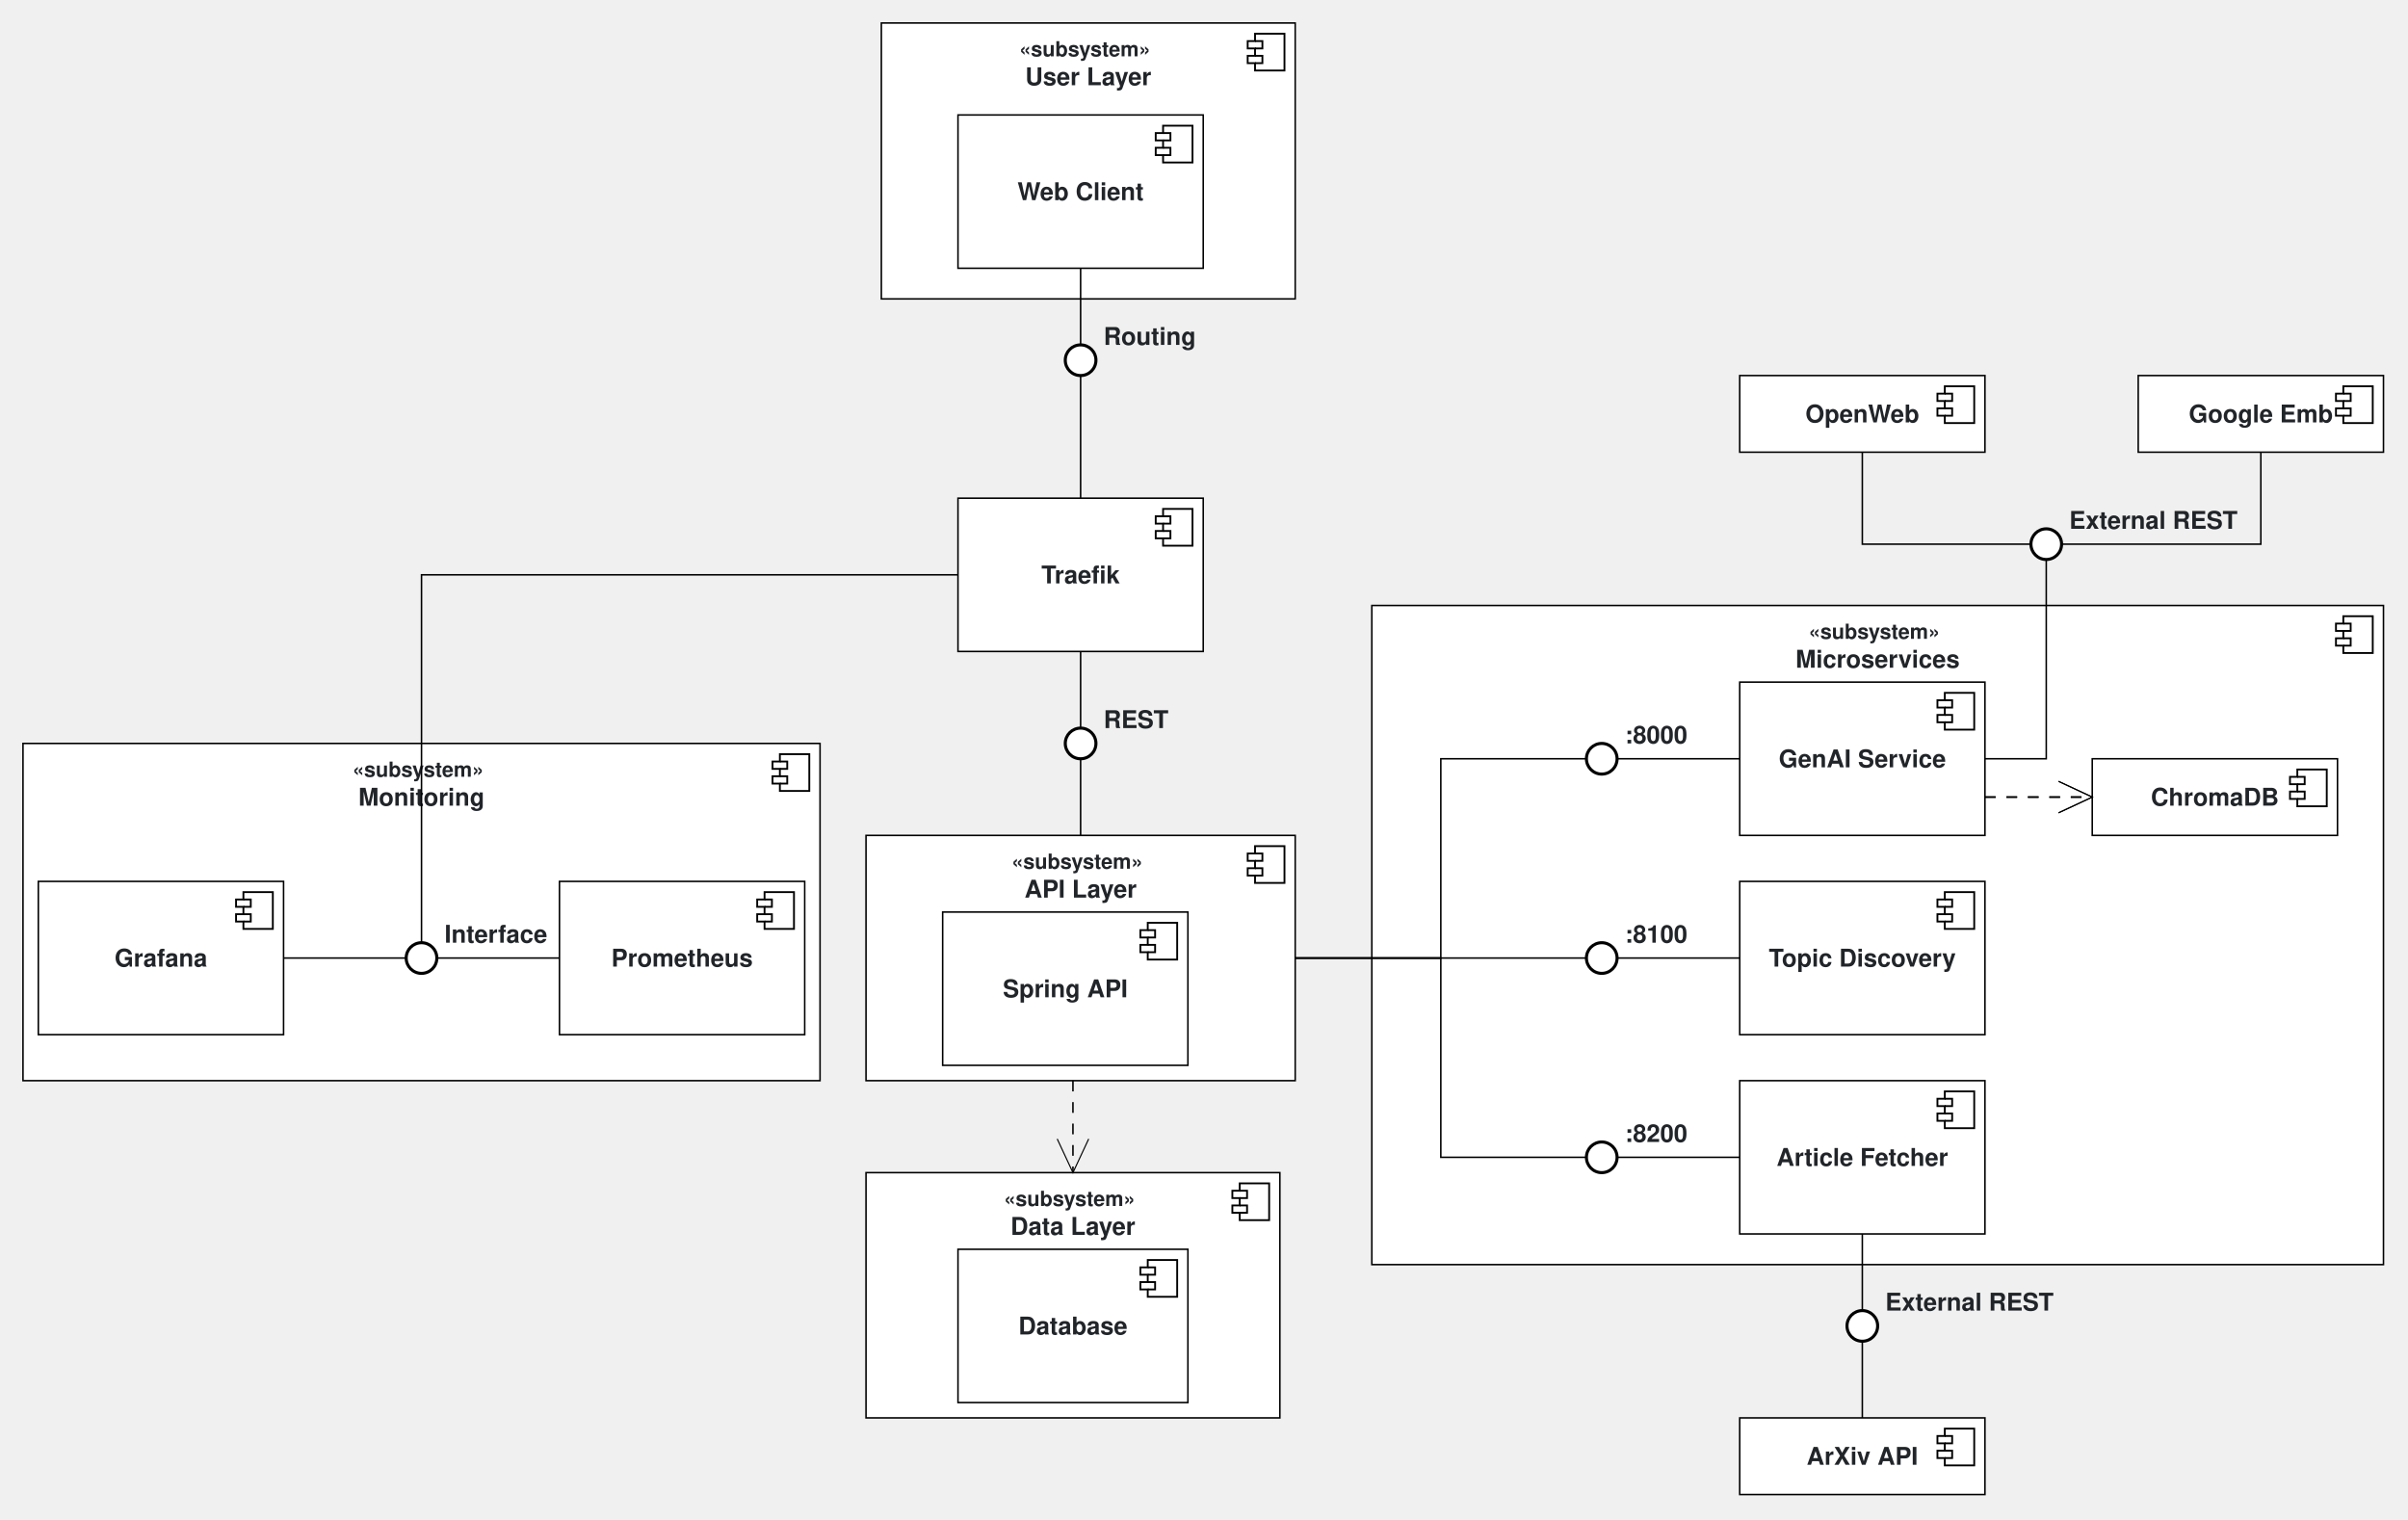
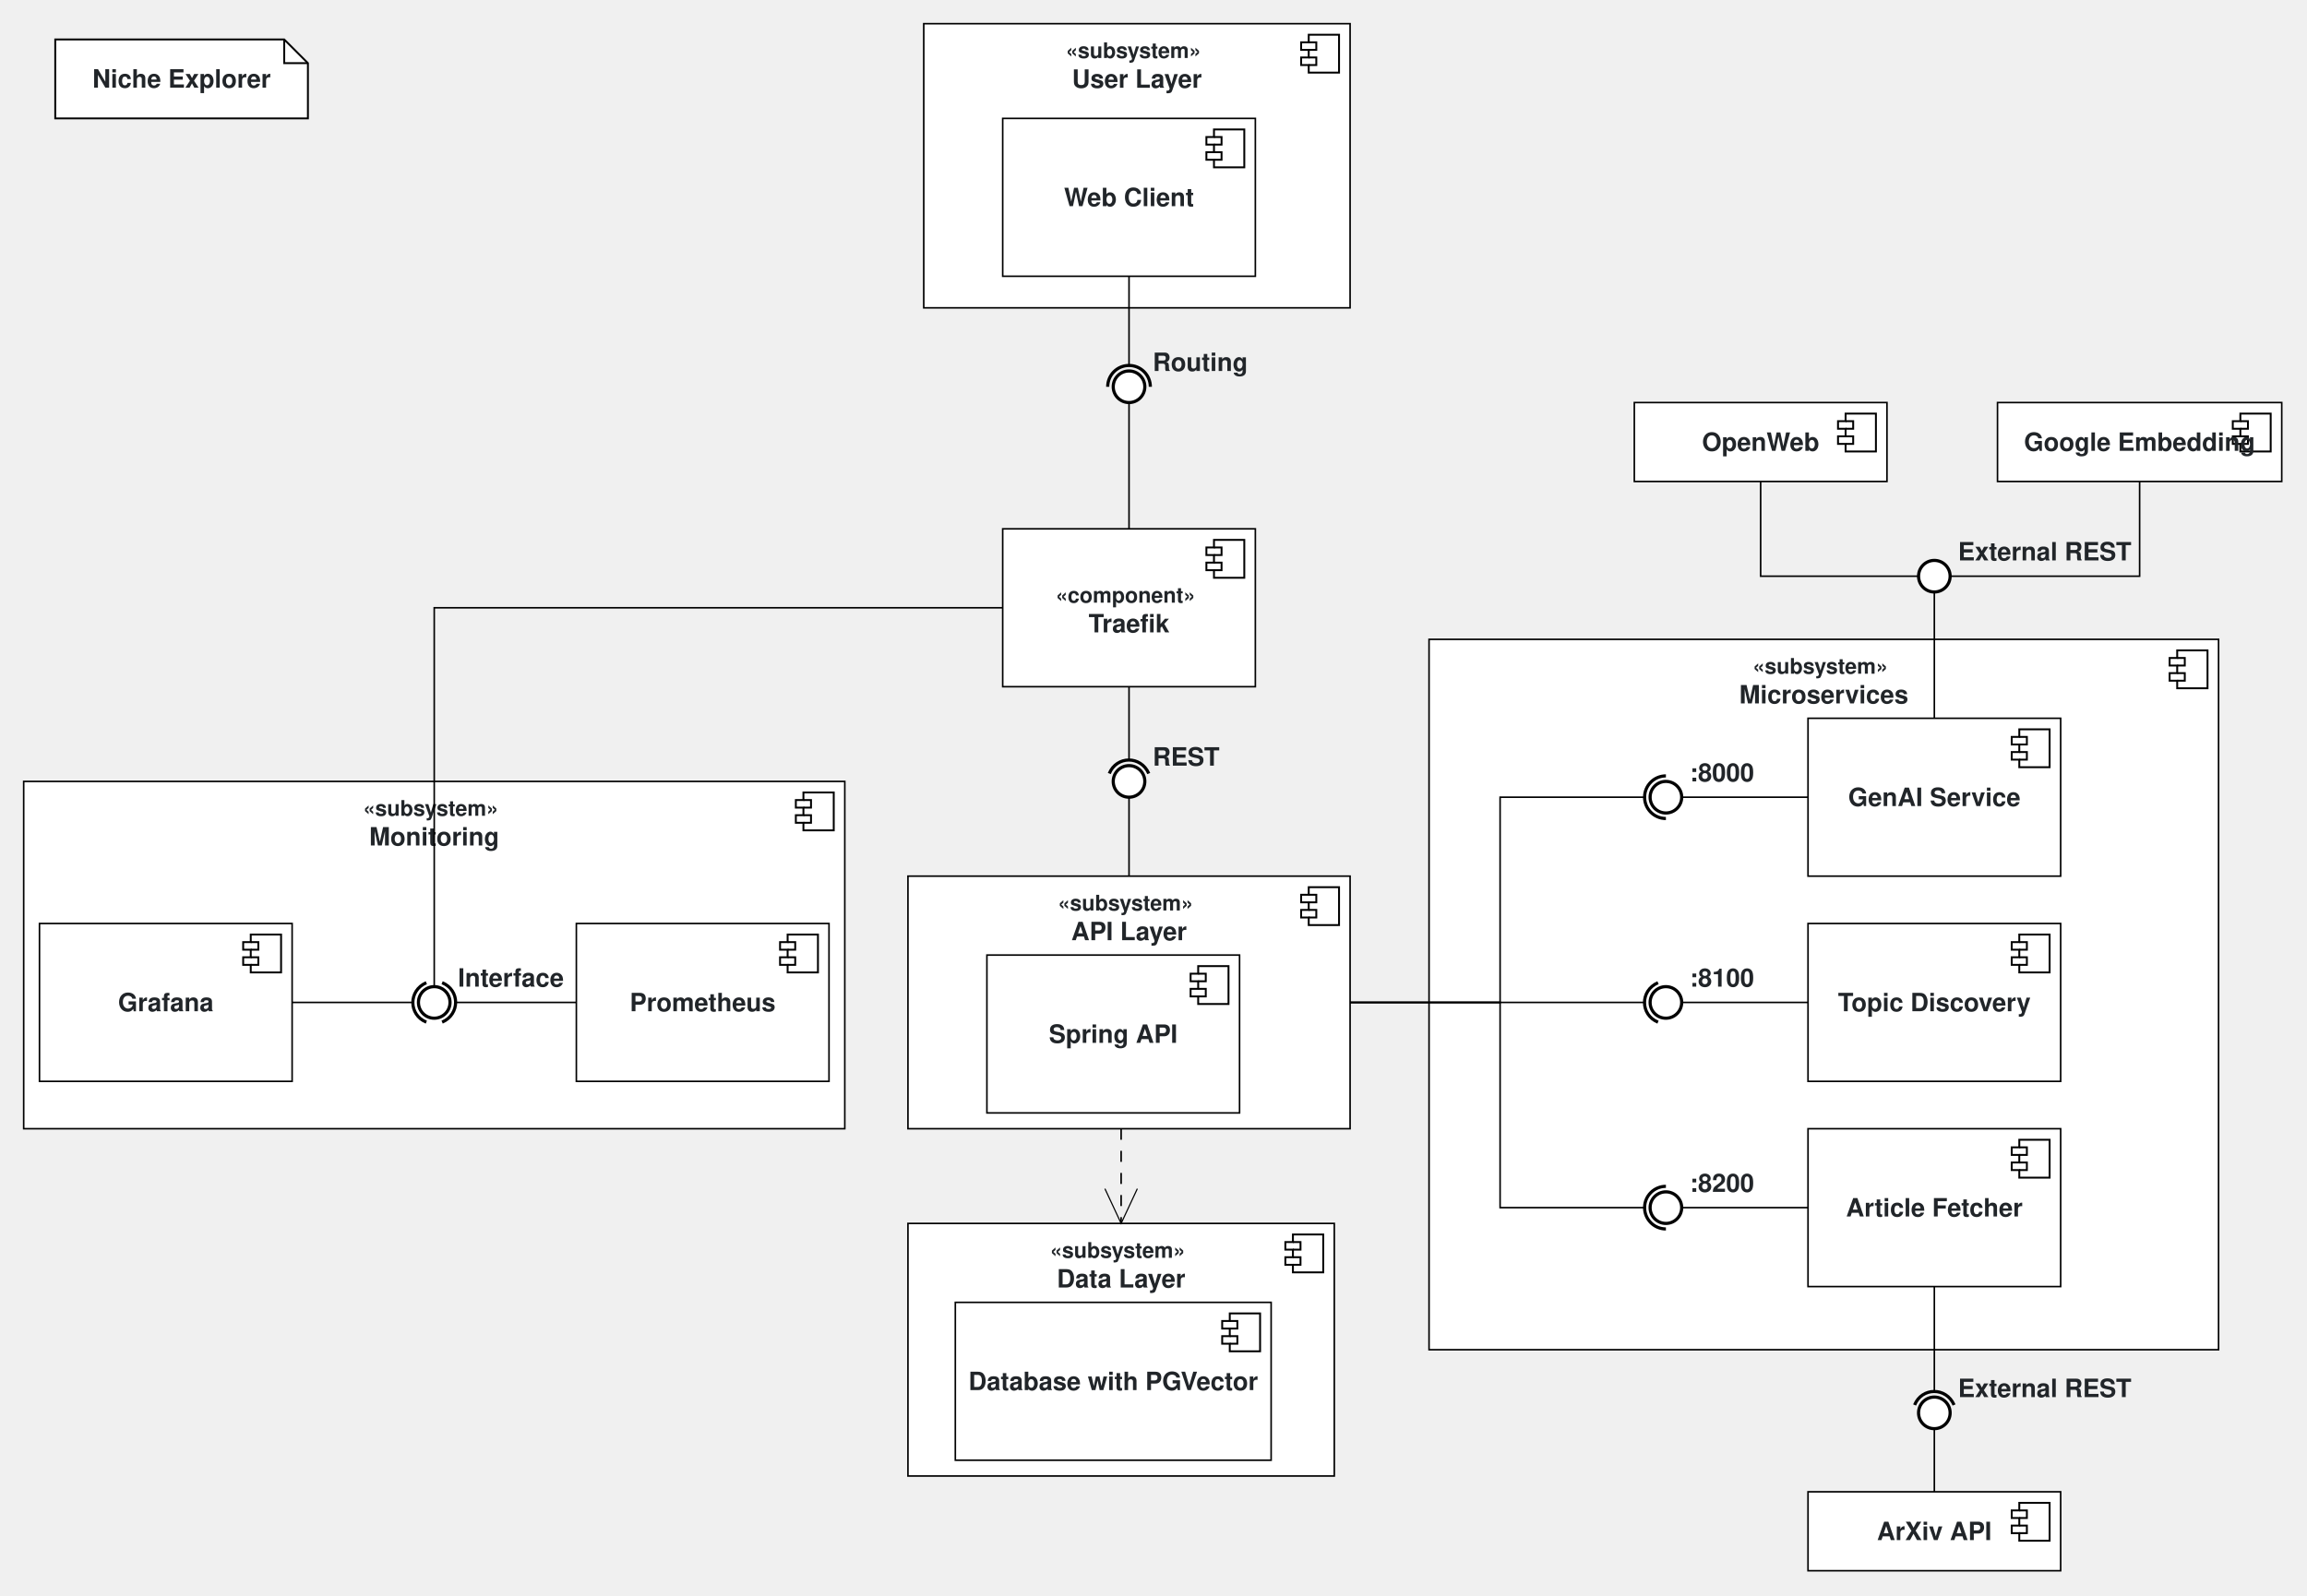
- <svg xmlns="http://www.w3.org/2000/svg" width="1571" height="991" fill="#ffffff">
+ <svg xmlns="http://www.w3.org/2000/svg" width="1461" height="1011" fill="#ffffff">
  <defs>
    <style>
  text {
    fill: #212529;
    font-family: Helvetica Neue, Helvetica, Arial, sans-serif;
    font-size: 16px;
  }

  marker, text {
    fill-opacity: 1;
  }

  * {
    overflow: visible;
  }
</style>
  </defs>
-   <svg x="695" y="225" width="20" height="20" class="Routing" fill="#ffffff">
+   <svg x="705" y="235" width="20" height="20" class="Routing" fill="#ffffff">
    <g>
      <circle cx="50%" cy="50%" r="10" stroke-width="2" stroke="black" fill="white" class="sc-iGgWBj fYmGgq" />
      <text x="25" dominant-baseline="auto" text-anchor="start" font-weight="bold" pointer-events="none">Routing</text>
    </g>
  </svg>
-   <svg x="895" y="395" width="660" height="430" class="Microservices" fill="#ffffff">
+   <svg x="905" y="405" width="500" height="450" class="Microservices" fill="#ffffff">
    <g data-cy="uml-subsystem">
      <rect width="100%" height="100%" stroke="black" fill="white" class="sc-fqkvVR uHYUy" />
-       <g transform="translate(629, 7)">
+       <g transform="translate(469, 7)">
        <path d="M 4.8 0 L 24 0 L 24 24 L 4.8 24 L 4.8 19.2 L 0 19.2 L 0 14.4 L 4.8 14.4 L 4.8 9.6 L 0 9.6 L 0 4.8 L 4.8 4.8 Z" stroke-width="1.2" stroke-miterlimit="10" stroke="black" fill="white" class="sc-gEvEer fkqzOi" />
        <path d="M 4.8 4.8 L 9.6 4.8 L 9.6 9.6 L 4.8 9.6 M 4.8 14.4 L 9.6 14.4 L 9.6 19.2 L 4.8 19.2" stroke-width="1.2" stroke-miterlimit="10" stroke="black" fill="none" class="sc-gEvEer bFSwyf" />
      </g>
      <text x="50%" y="25px" dominant-baseline="middle" text-anchor="middle" font-weight="bold" pointer-events="none">
        <tspan x="50%" dy="-8" text-anchor="middle" font-size="85%">«subsystem»</tspan>
        <tspan x="50%" dy="18" text-anchor="middle">Microservices</tspan>
      </text>
    </g>
  </svg>
-   <svg x="1135" y="445" width="160" height="100" class="GenAI Service" fill="#ffffff">
+   <svg x="1145" y="455" width="160" height="100" class="GenAI Service" fill="#ffffff">
    <g data-cy="uml-component">
      <rect width="100%" height="100%" stroke="black" fill="white" class="sc-fqkvVR uHYUy" />
      <g transform="translate(129, 7)">
        <path d="M 4.8 0 L 24 0 L 24 24 L 4.8 24 L 4.8 19.2 L 0 19.2 L 0 14.4 L 4.8 14.4 L 4.8 9.6 L 0 9.6 L 0 4.8 L 4.8 4.8 Z" stroke-width="1.2" stroke-miterlimit="10" stroke="black" fill="white" class="sc-gEvEer fkqzOi" />
        <path d="M 4.8 4.8 L 9.6 4.8 L 9.6 9.6 L 4.8 9.6 M 4.8 14.4 L 9.6 14.4 L 9.6 19.2 L 4.8 19.2" stroke-width="1.2" stroke-miterlimit="10" stroke="black" fill="none" class="sc-gEvEer bFSwyf" />
      </g>
      <text x="50%" y="50%" dominant-baseline="middle" text-anchor="middle" font-weight="bold" pointer-events="none">
        <tspan x="50%" dy="0" text-anchor="middle">GenAI Service</tspan>
      </text>
    </g>
  </svg>
-   <svg x="1135" y="575" width="160" height="100" class="Topic Discovery" fill="#ffffff">
+   <svg x="1145" y="585" width="160" height="100" class="Topic Discovery" fill="#ffffff">
    <g data-cy="uml-component">
      <rect width="100%" height="100%" stroke="black" fill="white" class="sc-fqkvVR uHYUy" />
      <g transform="translate(129, 7)">
        <path d="M 4.8 0 L 24 0 L 24 24 L 4.8 24 L 4.8 19.2 L 0 19.2 L 0 14.4 L 4.8 14.4 L 4.8 9.6 L 0 9.6 L 0 4.8 L 4.8 4.8 Z" stroke-width="1.2" stroke-miterlimit="10" stroke="black" fill="white" class="sc-gEvEer fkqzOi" />
        <path d="M 4.8 4.8 L 9.6 4.8 L 9.6 9.6 L 4.8 9.6 M 4.8 14.4 L 9.6 14.4 L 9.6 19.2 L 4.8 19.2" stroke-width="1.2" stroke-miterlimit="10" stroke="black" fill="none" class="sc-gEvEer bFSwyf" />
      </g>
      <text x="50%" y="50%" dominant-baseline="middle" text-anchor="middle" font-weight="bold" pointer-events="none">
        <tspan x="50%" dy="0" text-anchor="middle">Topic Discovery</tspan>
      </text>
    </g>
  </svg>
-   <svg x="1135" y="705" width="160" height="100" class="Article Fetcher" fill="#ffffff">
+   <svg x="1145" y="715" width="160" height="100" class="Article Fetcher" fill="#ffffff">
    <g data-cy="uml-component">
      <rect width="100%" height="100%" stroke="black" fill="white" class="sc-fqkvVR uHYUy" />
      <g transform="translate(129, 7)">
        <path d="M 4.8 0 L 24 0 L 24 24 L 4.8 24 L 4.8 19.2 L 0 19.2 L 0 14.4 L 4.8 14.4 L 4.8 9.6 L 0 9.6 L 0 4.8 L 4.8 4.8 Z" stroke-width="1.2" stroke-miterlimit="10" stroke="black" fill="white" class="sc-gEvEer fkqzOi" />
        <path d="M 4.8 4.8 L 9.6 4.8 L 9.6 9.6 L 4.8 9.6 M 4.8 14.4 L 9.6 14.4 L 9.6 19.2 L 4.8 19.2" stroke-width="1.2" stroke-miterlimit="10" stroke="black" fill="none" class="sc-gEvEer bFSwyf" />
      </g>
      <text x="50%" y="50%" dominant-baseline="middle" text-anchor="middle" font-weight="bold" pointer-events="none">
        <tspan x="50%" dy="0" text-anchor="middle">Article Fetcher</tspan>
      </text>
    </g>
  </svg>
-   <svg x="1035" y="485" width="20" height="20" class=":8000" fill="#ffffff">
+   <svg x="1045" y="495" width="20" height="20" class=":8000" fill="#ffffff">
    <g>
      <circle cx="50%" cy="50%" r="10" stroke-width="2" stroke="black" fill="white" class="sc-iGgWBj fYmGgq" />
      <text x="25" dominant-baseline="auto" text-anchor="start" font-weight="bold" pointer-events="none">:8000</text>
    </g>
  </svg>
-   <svg x="1035" y="615" width="20" height="20" class=":8100" fill="#ffffff">
+   <svg x="1045" y="625" width="20" height="20" class=":8100" fill="#ffffff">
    <g>
      <circle cx="50%" cy="50%" r="10" stroke-width="2" stroke="black" fill="white" class="sc-iGgWBj fYmGgq" />
      <text x="25" dominant-baseline="auto" text-anchor="start" font-weight="bold" pointer-events="none">:8100</text>
    </g>
  </svg>
-   <svg x="1035" y="745" width="20" height="20" class=":8200" fill="#ffffff">
+   <svg x="1045" y="755" width="20" height="20" class=":8200" fill="#ffffff">
    <g>
      <circle cx="50%" cy="50%" r="10" stroke-width="2" stroke="black" fill="white" class="sc-iGgWBj fYmGgq" />
      <text x="25" dominant-baseline="auto" text-anchor="start" font-weight="bold" pointer-events="none">:8200</text>
    </g>
  </svg>
-   <svg x="1365" y="495" width="160" height="50" class="ChromaDB" fill="#ffffff">
-     <g data-cy="uml-component">
-       <rect width="100%" height="100%" stroke="black" fill="white" class="sc-fqkvVR uHYUy" />
-       <g transform="translate(129, 7)">
-         <path d="M 4.8 0 L 24 0 L 24 24 L 4.8 24 L 4.8 19.2 L 0 19.2 L 0 14.4 L 4.8 14.4 L 4.8 9.6 L 0 9.6 L 0 4.8 L 4.8 4.8 Z" stroke-width="1.2" stroke-miterlimit="10" stroke="black" fill="white" class="sc-gEvEer fkqzOi" />
-         <path d="M 4.8 4.8 L 9.6 4.8 L 9.6 9.6 L 4.8 9.6 M 4.8 14.4 L 9.6 14.4 L 9.6 19.2 L 4.8 19.2" stroke-width="1.2" stroke-miterlimit="10" stroke="black" fill="none" class="sc-gEvEer bFSwyf" />
-       </g>
-       <text x="50%" y="50%" dominant-baseline="middle" text-anchor="middle" font-weight="bold" pointer-events="none">
-         <tspan x="50%" dy="0" text-anchor="middle">ChromaDB</tspan>
-       </text>
-     </g>
-   </svg>
-   <svg x="695" y="475" width="20" height="20" class="REST" fill="#ffffff">
+   <svg x="705" y="485" width="20" height="20" class="REST" fill="#ffffff">
    <g>
      <circle cx="50%" cy="50%" r="10" stroke-width="2" stroke="black" fill="white" class="sc-iGgWBj fYmGgq" />
      <text x="25" dominant-baseline="auto" text-anchor="start" font-weight="bold" pointer-events="none">REST</text>
    </g>
  </svg>
-   <svg x="15" y="485" width="520" height="220" class="Monitoring" fill="#ffffff">
+   <svg x="15" y="495" width="520" height="220" class="Monitoring" fill="#ffffff">
    <g data-cy="uml-subsystem">
      <rect width="100%" height="100%" stroke="black" fill="white" class="sc-fqkvVR uHYUy" />
      <g transform="translate(489, 7)">
        <path d="M 4.8 0 L 24 0 L 24 24 L 4.8 24 L 4.8 19.2 L 0 19.2 L 0 14.4 L 4.8 14.4 L 4.8 9.6 L 0 9.6 L 0 4.8 L 4.8 4.8 Z" stroke-width="1.2" stroke-miterlimit="10" stroke="black" fill="white" class="sc-gEvEer fkqzOi" />
        <path d="M 4.8 4.8 L 9.6 4.8 L 9.6 9.6 L 4.8 9.6 M 4.8 14.4 L 9.6 14.4 L 9.6 19.2 L 4.8 19.2" stroke-width="1.2" stroke-miterlimit="10" stroke="black" fill="none" class="sc-gEvEer bFSwyf" />
      </g>
      <text x="50%" y="25px" dominant-baseline="middle" text-anchor="middle" font-weight="bold" pointer-events="none">
        <tspan x="50%" dy="-8" text-anchor="middle" font-size="85%">«subsystem»</tspan>
        <tspan x="50%" dy="18" text-anchor="middle">Monitoring</tspan>
      </text>
    </g>
  </svg>
-   <svg x="365" y="575" width="160" height="100" class="Prometheus" fill="#ffffff">
+   <svg x="365" y="585" width="160" height="100" class="Prometheus" fill="#ffffff">
    <g data-cy="uml-component">
      <rect width="100%" height="100%" stroke="black" fill="white" class="sc-fqkvVR uHYUy" />
      <g transform="translate(129, 7)">
        <path d="M 4.8 0 L 24 0 L 24 24 L 4.8 24 L 4.8 19.2 L 0 19.2 L 0 14.4 L 4.8 14.4 L 4.8 9.6 L 0 9.6 L 0 4.8 L 4.8 4.8 Z" stroke-width="1.2" stroke-miterlimit="10" stroke="black" fill="white" class="sc-gEvEer fkqzOi" />
        <path d="M 4.8 4.8 L 9.6 4.8 L 9.6 9.6 L 4.8 9.6 M 4.8 14.4 L 9.6 14.4 L 9.6 19.2 L 4.8 19.2" stroke-width="1.2" stroke-miterlimit="10" stroke="black" fill="none" class="sc-gEvEer bFSwyf" />
      </g>
      <text x="50%" y="50%" dominant-baseline="middle" text-anchor="middle" font-weight="bold" pointer-events="none">
        <tspan x="50%" dy="0" text-anchor="middle">Prometheus</tspan>
      </text>
    </g>
  </svg>
-   <svg x="25" y="575" width="160" height="100" class="Grafana" fill="#ffffff">
+   <svg x="25" y="585" width="160" height="100" class="Grafana" fill="#ffffff">
    <g data-cy="uml-component">
      <rect width="100%" height="100%" stroke="black" fill="white" class="sc-fqkvVR uHYUy" />
      <g transform="translate(129, 7)">
        <path d="M 4.8 0 L 24 0 L 24 24 L 4.8 24 L 4.8 19.2 L 0 19.2 L 0 14.4 L 4.8 14.4 L 4.8 9.6 L 0 9.6 L 0 4.8 L 4.8 4.8 Z" stroke-width="1.2" stroke-miterlimit="10" stroke="black" fill="white" class="sc-gEvEer fkqzOi" />
        <path d="M 4.8 4.8 L 9.6 4.8 L 9.6 9.6 L 4.8 9.6 M 4.8 14.4 L 9.6 14.4 L 9.6 19.2 L 4.8 19.2" stroke-width="1.2" stroke-miterlimit="10" stroke="black" fill="none" class="sc-gEvEer bFSwyf" />
      </g>
      <text x="50%" y="50%" dominant-baseline="middle" text-anchor="middle" font-weight="bold" pointer-events="none">
        <tspan x="50%" dy="0" text-anchor="middle">Grafana</tspan>
      </text>
    </g>
  </svg>
-   <svg x="265" y="615" width="20" height="20" class="Interface" fill="#ffffff">
+   <svg x="265" y="625" width="20" height="20" class="Interface" fill="#ffffff">
    <g>
      <circle cx="50%" cy="50%" r="10" stroke-width="2" stroke="black" fill="white" class="sc-iGgWBj fYmGgq" />
      <text x="25" dominant-baseline="auto" text-anchor="start" font-weight="bold" pointer-events="none">Interface</text>
    </g>
  </svg>
-   <svg x="575" y="15" width="270" height="180" class="User Layer" fill="#ffffff">
+   <svg x="585" y="15" width="270" height="180" class="User Layer" fill="#ffffff">
    <g data-cy="uml-subsystem">
      <rect width="100%" height="100%" stroke="black" fill="white" class="sc-fqkvVR uHYUy" />
      <g transform="translate(239, 7)">
        <path d="M 4.8 0 L 24 0 L 24 24 L 4.8 24 L 4.8 19.2 L 0 19.2 L 0 14.4 L 4.8 14.4 L 4.8 9.6 L 0 9.6 L 0 4.8 L 4.8 4.8 Z" stroke-width="1.2" stroke-miterlimit="10" stroke="black" fill="white" class="sc-gEvEer fkqzOi" />
        <path d="M 4.8 4.8 L 9.6 4.8 L 9.6 9.6 L 4.8 9.6 M 4.8 14.4 L 9.6 14.4 L 9.6 19.2 L 4.8 19.2" stroke-width="1.2" stroke-miterlimit="10" stroke="black" fill="none" class="sc-gEvEer bFSwyf" />
      </g>
      <text x="50%" y="25px" dominant-baseline="middle" text-anchor="middle" font-weight="bold" pointer-events="none">
        <tspan x="50%" dy="-8" text-anchor="middle" font-size="85%">«subsystem»</tspan>
        <tspan x="50%" dy="18" text-anchor="middle">User Layer</tspan>
      </text>
    </g>
  </svg>
-   <svg x="625" y="75" width="160" height="100" class="Web Client" fill="#ffffff">
+   <svg x="635" y="75" width="160" height="100" class="Web Client" fill="#ffffff">
    <g data-cy="uml-component">
      <rect width="100%" height="100%" stroke="black" fill="white" class="sc-fqkvVR uHYUy" />
      <g transform="translate(129, 7)">
        <path d="M 4.8 0 L 24 0 L 24 24 L 4.8 24 L 4.8 19.2 L 0 19.2 L 0 14.4 L 4.8 14.4 L 4.8 9.6 L 0 9.6 L 0 4.8 L 4.8 4.8 Z" stroke-width="1.2" stroke-miterlimit="10" stroke="black" fill="white" class="sc-gEvEer fkqzOi" />
        <path d="M 4.8 4.8 L 9.6 4.8 L 9.6 9.6 L 4.8 9.6 M 4.8 14.4 L 9.6 14.4 L 9.6 19.2 L 4.8 19.2" stroke-width="1.2" stroke-miterlimit="10" stroke="black" fill="none" class="sc-gEvEer bFSwyf" />
      </g>
      <text x="50%" y="50%" dominant-baseline="middle" text-anchor="middle" font-weight="bold" pointer-events="none">
        <tspan x="50%" dy="0" text-anchor="middle">Web Client</tspan>
      </text>
    </g>
  </svg>
-   <svg x="625" y="325" width="160" height="100" class="Traefik" fill="#ffffff">
-     <g data-cy="uml-component">
-       <rect width="100%" height="100%" stroke="black" fill="white" class="sc-fqkvVR uHYUy" />
-       <g transform="translate(129, 7)">
-         <path d="M 4.8 0 L 24 0 L 24 24 L 4.8 24 L 4.8 19.2 L 0 19.2 L 0 14.4 L 4.8 14.4 L 4.8 9.6 L 0 9.6 L 0 4.8 L 4.8 4.8 Z" stroke-width="1.2" stroke-miterlimit="10" stroke="black" fill="white" class="sc-gEvEer fkqzOi" />
-         <path d="M 4.8 4.8 L 9.6 4.8 L 9.6 9.6 L 4.8 9.6 M 4.8 14.4 L 9.6 14.4 L 9.6 19.2 L 4.8 19.2" stroke-width="1.2" stroke-miterlimit="10" stroke="black" fill="none" class="sc-gEvEer bFSwyf" />
-       </g>
-       <text x="50%" y="50%" dominant-baseline="middle" text-anchor="middle" font-weight="bold" pointer-events="none">
-         <tspan x="50%" dy="0" text-anchor="middle">Traefik</tspan>
-       </text>
-     </g>
-   </svg>
-   <svg x="565" y="765" width="270" height="160" class="Data Layer" fill="#ffffff">
+   <svg x="635" y="335" width="160" height="100" class="Traefik" fill="#ffffff">
+     <g data-cy="uml-component">
+       <rect width="100%" height="100%" stroke="black" fill="white" class="sc-fqkvVR uHYUy" />
+       <g transform="translate(129, 7)">
+         <path d="M 4.8 0 L 24 0 L 24 24 L 4.8 24 L 4.8 19.2 L 0 19.2 L 0 14.4 L 4.8 14.4 L 4.8 9.6 L 0 9.6 L 0 4.8 L 4.8 4.8 Z" stroke-width="1.2" stroke-miterlimit="10" stroke="black" fill="white" class="sc-gEvEer fkqzOi" />
+         <path d="M 4.8 4.8 L 9.6 4.8 L 9.6 9.6 L 4.8 9.6 M 4.8 14.4 L 9.6 14.4 L 9.6 19.2 L 4.8 19.2" stroke-width="1.2" stroke-miterlimit="10" stroke="black" fill="none" class="sc-gEvEer bFSwyf" />
+       </g>
+       <text x="50%" y="50%" dominant-baseline="middle" text-anchor="middle" font-weight="bold" pointer-events="none">
+         <tspan x="50%" dy="-8" text-anchor="middle" font-size="85%">«component»</tspan>
+         <tspan x="50%" dy="18" text-anchor="middle">Traefik</tspan>
+       </text>
+     </g>
+   </svg>
+   <svg x="575" y="775" width="270" height="160" class="Data Layer" fill="#ffffff">
    <g data-cy="uml-subsystem">
      <rect width="100%" height="100%" stroke="black" fill="white" class="sc-fqkvVR uHYUy" />
      <g transform="translate(239, 7)">
        <path d="M 4.8 0 L 24 0 L 24 24 L 4.8 24 L 4.8 19.2 L 0 19.2 L 0 14.4 L 4.8 14.4 L 4.8 9.6 L 0 9.6 L 0 4.8 L 4.8 4.8 Z" stroke-width="1.2" stroke-miterlimit="10" stroke="black" fill="white" class="sc-gEvEer fkqzOi" />
        <path d="M 4.8 4.8 L 9.6 4.8 L 9.6 9.6 L 4.8 9.6 M 4.8 14.4 L 9.6 14.4 L 9.6 19.2 L 4.8 19.2" stroke-width="1.2" stroke-miterlimit="10" stroke="black" fill="none" class="sc-gEvEer bFSwyf" />
      </g>
      <text x="50%" y="25px" dominant-baseline="middle" text-anchor="middle" font-weight="bold" pointer-events="none">
        <tspan x="50%" dy="-8" text-anchor="middle" font-size="85%">«subsystem»</tspan>
        <tspan x="50%" dy="18" text-anchor="middle">Data Layer</tspan>
      </text>
    </g>
  </svg>
-   <svg x="625" y="815" width="150" height="100" class="Database" fill="#ffffff">
-     <g data-cy="uml-component">
-       <rect width="100%" height="100%" stroke="black" fill="white" class="sc-fqkvVR uHYUy" />
-       <g transform="translate(119, 7)">
-         <path d="M 4.8 0 L 24 0 L 24 24 L 4.8 24 L 4.8 19.2 L 0 19.2 L 0 14.4 L 4.8 14.4 L 4.8 9.6 L 0 9.6 L 0 4.8 L 4.8 4.8 Z" stroke-width="1.2" stroke-miterlimit="10" stroke="black" fill="white" class="sc-gEvEer fkqzOi" />
-         <path d="M 4.8 4.8 L 9.6 4.8 L 9.6 9.6 L 4.8 9.6 M 4.8 14.4 L 9.6 14.4 L 9.6 19.2 L 4.8 19.2" stroke-width="1.2" stroke-miterlimit="10" stroke="black" fill="none" class="sc-gEvEer bFSwyf" />
-       </g>
-       <text x="50%" y="50%" dominant-baseline="middle" text-anchor="middle" font-weight="bold" pointer-events="none">
-         <tspan x="50%" dy="0" text-anchor="middle">Database</tspan>
-       </text>
-     </g>
-   </svg>
-   <svg x="565" y="545" width="280" height="160" class="API Layer" fill="#ffffff">
+   <svg x="605" y="825" width="200" height="100" class="Database with PGVector" fill="#ffffff">
+     <g data-cy="uml-component">
+       <rect width="100%" height="100%" stroke="black" fill="white" class="sc-fqkvVR uHYUy" />
+       <g transform="translate(169, 7)">
+         <path d="M 4.8 0 L 24 0 L 24 24 L 4.8 24 L 4.8 19.2 L 0 19.2 L 0 14.4 L 4.8 14.4 L 4.8 9.6 L 0 9.6 L 0 4.8 L 4.8 4.8 Z" stroke-width="1.2" stroke-miterlimit="10" stroke="black" fill="white" class="sc-gEvEer fkqzOi" />
+         <path d="M 4.8 4.8 L 9.6 4.8 L 9.6 9.6 L 4.8 9.6 M 4.8 14.4 L 9.6 14.4 L 9.6 19.2 L 4.8 19.2" stroke-width="1.2" stroke-miterlimit="10" stroke="black" fill="none" class="sc-gEvEer bFSwyf" />
+       </g>
+       <text x="50%" y="50%" dominant-baseline="middle" text-anchor="middle" font-weight="bold" pointer-events="none">
+         <tspan x="50%" dy="0" text-anchor="middle">Database with PGVector</tspan>
+       </text>
+     </g>
+   </svg>
+   <svg x="575" y="555" width="280" height="160" class="API Layer" fill="#ffffff">
    <g data-cy="uml-subsystem">
      <rect width="100%" height="100%" stroke="black" fill="white" class="sc-fqkvVR uHYUy" />
      <g transform="translate(249, 7)">
        <path d="M 4.8 0 L 24 0 L 24 24 L 4.8 24 L 4.8 19.2 L 0 19.2 L 0 14.4 L 4.8 14.4 L 4.8 9.6 L 0 9.6 L 0 4.8 L 4.8 4.8 Z" stroke-width="1.2" stroke-miterlimit="10" stroke="black" fill="white" class="sc-gEvEer fkqzOi" />
        <path d="M 4.8 4.8 L 9.6 4.8 L 9.6 9.6 L 4.8 9.6 M 4.8 14.4 L 9.6 14.4 L 9.6 19.2 L 4.8 19.2" stroke-width="1.2" stroke-miterlimit="10" stroke="black" fill="none" class="sc-gEvEer bFSwyf" />
      </g>
      <text x="50%" y="25px" dominant-baseline="middle" text-anchor="middle" font-weight="bold" pointer-events="none">
        <tspan x="50%" dy="-8" text-anchor="middle" font-size="85%">«subsystem»</tspan>
        <tspan x="50%" dy="18" text-anchor="middle">API Layer</tspan>
      </text>
    </g>
  </svg>
-   <svg x="615" y="595" width="160" height="100" class="Spring API" fill="#ffffff">
+   <svg x="625" y="605" width="160" height="100" class="Spring API" fill="#ffffff">
    <g data-cy="uml-component">
      <rect width="100%" height="100%" stroke="black" fill="white" class="sc-fqkvVR uHYUy" />
      <g transform="translate(129, 7)">
        <path d="M 4.8 0 L 24 0 L 24 24 L 4.8 24 L 4.8 19.2 L 0 19.2 L 0 14.4 L 4.8 14.4 L 4.8 9.6 L 0 9.6 L 0 4.8 L 4.8 4.8 Z" stroke-width="1.2" stroke-miterlimit="10" stroke="black" fill="white" class="sc-gEvEer fkqzOi" />
        <path d="M 4.8 4.8 L 9.6 4.8 L 9.6 9.6 L 4.8 9.6 M 4.8 14.4 L 9.6 14.4 L 9.6 19.2 L 4.8 19.2" stroke-width="1.2" stroke-miterlimit="10" stroke="black" fill="none" class="sc-gEvEer bFSwyf" />
      </g>
      <text x="50%" y="50%" dominant-baseline="middle" text-anchor="middle" font-weight="bold" pointer-events="none">
        <tspan x="50%" dy="0" text-anchor="middle">Spring API</tspan>
      </text>
    </g>
  </svg>
-   <svg x="1395" y="245" width="160" height="50" class="Google Emb" fill="#ffffff">
-     <g data-cy="uml-component">
-       <rect width="100%" height="100%" stroke="black" fill="white" class="sc-fqkvVR uHYUy" />
-       <g transform="translate(129, 7)">
-         <path d="M 4.8 0 L 24 0 L 24 24 L 4.8 24 L 4.8 19.2 L 0 19.2 L 0 14.4 L 4.8 14.4 L 4.8 9.6 L 0 9.6 L 0 4.8 L 4.8 4.8 Z" stroke-width="1.2" stroke-miterlimit="10" stroke="black" fill="white" class="sc-gEvEer fkqzOi" />
-         <path d="M 4.8 4.8 L 9.6 4.8 L 9.6 9.6 L 4.8 9.6 M 4.8 14.4 L 9.6 14.4 L 9.6 19.2 L 4.8 19.2" stroke-width="1.2" stroke-miterlimit="10" stroke="black" fill="none" class="sc-gEvEer bFSwyf" />
-       </g>
-       <text x="50%" y="50%" dominant-baseline="middle" text-anchor="middle" font-weight="bold" pointer-events="none">
-         <tspan x="50%" dy="0" text-anchor="middle">Google Emb</tspan>
-       </text>
-     </g>
-   </svg>
-   <svg x="1135" y="925" width="160" height="50" class="ArXiv API" fill="#ffffff">
+   <svg x="1265" y="255" width="180" height="50" class="Google Embedding" fill="#ffffff">
+     <g data-cy="uml-component">
+       <rect width="100%" height="100%" stroke="black" fill="white" class="sc-fqkvVR uHYUy" />
+       <g transform="translate(149, 7)">
+         <path d="M 4.8 0 L 24 0 L 24 24 L 4.8 24 L 4.8 19.2 L 0 19.2 L 0 14.4 L 4.8 14.4 L 4.8 9.6 L 0 9.6 L 0 4.8 L 4.8 4.8 Z" stroke-width="1.2" stroke-miterlimit="10" stroke="black" fill="white" class="sc-gEvEer fkqzOi" />
+         <path d="M 4.8 4.8 L 9.6 4.8 L 9.6 9.6 L 4.8 9.6 M 4.8 14.4 L 9.6 14.4 L 9.6 19.2 L 4.8 19.2" stroke-width="1.2" stroke-miterlimit="10" stroke="black" fill="none" class="sc-gEvEer bFSwyf" />
+       </g>
+       <text x="50%" y="50%" dominant-baseline="middle" text-anchor="middle" font-weight="bold" pointer-events="none">
+         <tspan x="50%" dy="0" text-anchor="middle">Google Embedding</tspan>
+       </text>
+     </g>
+   </svg>
+   <svg x="1145" y="945" width="160" height="50" class="ArXiv API" fill="#ffffff">
    <g data-cy="uml-component">
      <rect width="100%" height="100%" stroke="black" fill="white" class="sc-fqkvVR uHYUy" />
      <g transform="translate(129, 7)">
        <path d="M 4.8 0 L 24 0 L 24 24 L 4.8 24 L 4.8 19.2 L 0 19.2 L 0 14.4 L 4.8 14.4 L 4.8 9.6 L 0 9.6 L 0 4.8 L 4.8 4.8 Z" stroke-width="1.2" stroke-miterlimit="10" stroke="black" fill="white" class="sc-gEvEer fkqzOi" />
        <path d="M 4.8 4.8 L 9.6 4.8 L 9.6 9.6 L 4.8 9.6 M 4.8 14.4 L 9.6 14.4 L 9.6 19.2 L 4.8 19.2" stroke-width="1.2" stroke-miterlimit="10" stroke="black" fill="none" class="sc-gEvEer bFSwyf" />
      </g>
      <text x="50%" y="50%" dominant-baseline="middle" text-anchor="middle" font-weight="bold" pointer-events="none">
        <tspan x="50%" dy="0" text-anchor="middle">ArXiv API</tspan>
      </text>
    </g>
  </svg>
-   <svg x="1135" y="245" width="160" height="50" class="OpenWeb" fill="#ffffff">
+   <svg x="1035" y="255" width="160" height="50" class="OpenWeb" fill="#ffffff">
    <g data-cy="uml-component">
      <rect width="100%" height="100%" stroke="black" fill="white" class="sc-fqkvVR uHYUy" />
      <g transform="translate(129, 7)">
        <path d="M 4.8 0 L 24 0 L 24 24 L 4.8 24 L 4.8 19.2 L 0 19.2 L 0 14.4 L 4.8 14.4 L 4.8 9.6 L 0 9.6 L 0 4.8 L 4.8 4.8 Z" stroke-width="1.2" stroke-miterlimit="10" stroke="black" fill="white" class="sc-gEvEer fkqzOi" />
        <path d="M 4.8 4.8 L 9.6 4.8 L 9.6 9.6 L 4.8 9.6 M 4.8 14.4 L 9.6 14.4 L 9.6 19.2 L 4.8 19.2" stroke-width="1.2" stroke-miterlimit="10" stroke="black" fill="none" class="sc-gEvEer bFSwyf" />
      </g>
      <text x="50%" y="50%" dominant-baseline="middle" text-anchor="middle" font-weight="bold" pointer-events="none">
        <tspan x="50%" dy="0" text-anchor="middle">OpenWeb</tspan>
      </text>
    </g>
  </svg>
-   <svg x="1325" y="345" width="20" height="20" class="External REST" fill="#ffffff">
+   <svg x="1215" y="355" width="20" height="20" class="External REST" fill="#ffffff">
    <g>
      <circle cx="50%" cy="50%" r="10" stroke-width="2" stroke="black" fill="white" class="sc-iGgWBj fYmGgq" />
      <text x="25" dominant-baseline="auto" text-anchor="start" font-weight="bold" pointer-events="none">External REST</text>
    </g>
  </svg>
-   <svg x="1205" y="855" width="20" height="20" class="External REST" fill="#ffffff">
+   <svg x="1215" y="885" width="20" height="20" class="External REST" fill="#ffffff">
    <g>
      <circle cx="50%" cy="50%" r="10" stroke-width="2" stroke="black" fill="white" class="sc-iGgWBj fYmGgq" />
      <text x="25" dominant-baseline="auto" text-anchor="start" font-weight="bold" pointer-events="none">External REST</text>
    </g>
  </svg>
-   <svg x="705" y="245" width="1" height="80" class="" fill="#ffffff">
+   <svg x="35" y="25" width="160" height="50" class="Niche Explorer" fill="#ffffff">
+     <g>
+       <path d="M 0 0 L 145 0 L 160 15 L 160 50 L 0 50 L 0 0 Z" stroke-width="1.2" stroke-miterlimit="10" stroke="black" fill="white" class="sc-gEvEer fkqzOi" />
+       <path d="M 145 0 L 145 15 L 160 15" stroke-width="1.2" stroke-miterlimit="10" stroke="black" fill="none" class="sc-gEvEer bFSwyf" />
+       <text x="80" y="25" text-anchor="middle" width="160" height="50" font-weight="bold" pointer-events="none">
+         <tspan x="80" dy="5.5">Niche Explorer</tspan>
+       </text>
+     </g>
+   </svg>
+   <svg x="715" y="255" width="1" height="80" class="" fill="#ffffff">
    <g>
      <polyline points="0 0,0 80" stroke="black" fill="none" class="sc-aXZVg eMElBf" />
    </g>
  </svg>
-   <svg x="705" y="495" width="1" height="50" class="" fill="#ffffff">
+   <svg x="715" y="505" width="1" height="50" class="" fill="#ffffff">
    <g>
      <polyline points="0 50,0 10,0 40,0 0" stroke="black" fill="none" class="sc-aXZVg eMElBf" />
    </g>
  </svg>
-   <svg x="275" y="375" width="350" height="240" class="" fill="#ffffff">
-     <g>
-       <polyline points="0 240,0 0,350 0" stroke="black" fill="none" class="sc-aXZVg eMElBf" />
-     </g>
-   </svg>
-   <svg x="285" y="625" width="80" height="1" class="" fill="#ffffff">
+   <svg x="275" y="385" width="360" height="240" class="" fill="#ffffff">
+     <g>
+       <polyline points="0 240,0 0,360 0" stroke="black" fill="none" class="sc-aXZVg eMElBf" />
+     </g>
+   </svg>
+   <svg x="272" y="622" width="93" height="27" class="" fill="#ffffff">
+     <g>
+       <marker id="marker-850e1910-f7dd-4f58-b05e-65f6d036e165" viewBox="0 0 27 27" markerWidth="27" markerHeight="27" refX="0" refY="0" orient="auto" markerUnits="strokeWidth">
+         <path d="M 8 -12.5 C -3.5 -7.5 -3.3 7.9 8 12.5" stroke-width="2" stroke="black" fill="none" class="sc-gEvEer bFSwyf" />
+       </marker>
+       <polyline points="93 13,16 13" stroke-width="1" marker-end="url(#marker-850e1910-f7dd-4f58-b05e-65f6d036e165)" stroke="black" fill="none" class="sc-aXZVg eMElBf" />
+     </g>
+   </svg>
+   <svg x="185" y="622" width="94" height="27" class="" fill="#ffffff">
+     <g>
+       <marker id="marker-9d505d64-387c-40bf-a3ae-663228fc5ddb" viewBox="0 0 27 27" markerWidth="27" markerHeight="27" refX="0" refY="0" orient="auto" markerUnits="strokeWidth">
+         <path d="M 8 -12.5 C -3.5 -7.5 -3.3 7.9 8 12.5" stroke-width="2" stroke="black" fill="none" class="sc-gEvEer bFSwyf" />
+       </marker>
+       <polyline points="0 13,77 13" stroke-width="1" marker-end="url(#marker-9d505d64-387c-40bf-a3ae-663228fc5ddb)" stroke="black" fill="none" class="sc-aXZVg eMElBf" />
+     </g>
+   </svg>
+   <svg x="1065" y="505" width="80" height="1" class="" fill="#ffffff">
    <g>
      <polyline points="0 0,80 0" stroke="black" fill="none" class="sc-aXZVg eMElBf" />
    </g>
  </svg>
-   <svg x="185" y="625" width="80" height="1" class="" fill="#ffffff">
+   <svg x="855" y="492" width="204" height="143" class="" fill="#ffffff">
+     <g>
+       <marker id="marker-f2c0e65b-d6e4-45d9-a222-1cfebc23552a" viewBox="0 0 27 27" markerWidth="27" markerHeight="27" refX="0" refY="0" orient="auto" markerUnits="strokeWidth">
+         <path d="M 13 -13.5 a 1 1 0 0 0 0 27" stroke-width="2" stroke="black" fill="none" class="sc-gEvEer bFSwyf" />
+       </marker>
+       <polyline points="0 143,95 143,95 13,187 13" stroke-width="1" marker-end="url(#marker-f2c0e65b-d6e4-45d9-a222-1cfebc23552a)" stroke="black" fill="none" class="sc-aXZVg eMElBf" />
+     </g>
+   </svg>
+   <svg x="855" y="622" width="204" height="27" class="" fill="#ffffff">
+     <g>
+       <marker id="marker-3e52413c-9dd6-4608-a898-03fcaec28165" viewBox="0 0 27 27" markerWidth="27" markerHeight="27" refX="0" refY="0" orient="auto" markerUnits="strokeWidth">
+         <path d="M 8 -12.5 C -3.5 -7.5 -3.3 7.9 8 12.5" stroke-width="2" stroke="black" fill="none" class="sc-gEvEer bFSwyf" />
+       </marker>
+       <polyline points="0 13,187 13" stroke-width="1" marker-end="url(#marker-3e52413c-9dd6-4608-a898-03fcaec28165)" stroke="black" fill="none" class="sc-aXZVg eMElBf" />
+     </g>
+   </svg>
+   <svg x="1065" y="635" width="80" height="1" class="" fill="#ffffff">
    <g>
      <polyline points="80 0,0 0" stroke="black" fill="none" class="sc-aXZVg eMElBf" />
    </g>
  </svg>
-   <svg x="1055" y="495" width="80" height="1" class="" fill="#ffffff">
+   <svg x="855" y="635" width="204" height="144" class="" fill="#ffffff">
+     <g>
+       <marker id="marker-b2fa2c81-e3d9-4fcd-a862-4f4d17b4f397" viewBox="0 0 27 27" markerWidth="27" markerHeight="27" refX="0" refY="0" orient="auto" markerUnits="strokeWidth">
+         <path d="M 13 -13.5 a 1 1 0 0 0 0 27" stroke-width="2" stroke="black" fill="none" class="sc-gEvEer bFSwyf" />
+       </marker>
+       <polyline points="0 0,95 0,95 130,187 130" stroke-width="1" marker-end="url(#marker-b2fa2c81-e3d9-4fcd-a862-4f4d17b4f397)" stroke="black" fill="none" class="sc-aXZVg eMElBf" />
+     </g>
+   </svg>
+   <svg x="1065" y="765" width="80" height="1" class="" fill="#ffffff">
    <g>
      <polyline points="0 0,80 0" stroke="black" fill="none" class="sc-aXZVg eMElBf" />
    </g>
  </svg>
-   <svg x="845" y="495" width="190" height="130" class="" fill="#ffffff">
-     <g>
-       <polyline points="190 0,95 0,95 130,0 130" stroke="black" fill="none" class="sc-aXZVg eMElBf" />
-     </g>
-   </svg>
-   <svg x="845" y="625" width="190" height="1" class="" fill="#ffffff">
-     <g>
-       <polyline points="190 0,0 0" stroke="black" fill="none" class="sc-aXZVg eMElBf" />
-     </g>
-   </svg>
-   <svg x="1055" y="625" width="80" height="1" class="" fill="#ffffff">
-     <g>
-       <polyline points="80 0,0 0" stroke="black" fill="none" class="sc-aXZVg eMElBf" />
-     </g>
-   </svg>
-   <svg x="845" y="625" width="190" height="130" class="" fill="#ffffff">
-     <g>
-       <polyline points="190 130,95 130,95 0,0 0" stroke="black" fill="none" class="sc-aXZVg eMElBf" />
-     </g>
-   </svg>
-   <svg x="1055" y="755" width="80" height="1" class="" fill="#ffffff">
-     <g>
-       <polyline points="0 0,80 0" stroke="black" fill="none" class="sc-aXZVg eMElBf" />
-     </g>
-   </svg>
-   <svg x="1295" y="365" width="40" height="130" class="" fill="#ffffff">
-     <g>
-       <polyline points="0 130,40 130,40 0" stroke="black" fill="none" class="sc-aXZVg eMElBf" />
-     </g>
-   </svg>
-   <svg x="1345" y="295" width="130" height="60" class="" fill="#ffffff">
-     <g>
-       <polyline points="0 60,130 60,130 0" stroke="black" fill="none" class="sc-aXZVg eMElBf" />
-     </g>
-   </svg>
-   <svg x="1215" y="295" width="110" height="60" class="" fill="#ffffff">
-     <g>
-       <polyline points="0 0,0 60,110 60" stroke="black" fill="none" class="sc-aXZVg eMElBf" />
-     </g>
-   </svg>
-   <svg x="1215" y="875" width="1" height="50" class="" fill="#ffffff">
-     <g>
-       <polyline points="0 50,0 10,0 40,0 0" stroke="black" fill="none" class="sc-aXZVg eMElBf" />
-     </g>
-   </svg>
-   <svg x="1215" y="805" width="1" height="50" class="" fill="#ffffff">
-     <g>
-       <polyline points="0 50,0 10,0 40,0 0" stroke="black" fill="none" class="sc-aXZVg eMElBf" />
-     </g>
-   </svg>
-   <svg x="1295" y="520" width="70" height="1" class="" fill="#ffffff">
-     <g>
-       <marker id="marker-7c5b7425-15e4-4aa8-9306-465df9841e71" viewBox="0 0 30 30" markerWidth="22" markerHeight="30" refX="30" refY="15" orient="auto" markerUnits="strokeWidth">
-         <path d="M0,29 L30,15 L0,1" stroke="black" fill="none" class="sc-gEvEer bFSwyf" />
-       </marker>
-       <polyline points="0 0,70 0" stroke-width="1" stroke-dasharray="7" marker-end="url(#marker-7c5b7425-15e4-4aa8-9306-465df9841e71)" stroke="black" fill="none" class="sc-aXZVg eMElBf" />
-     </g>
-   </svg>
-   <svg x="1295" y="520" width="70" height="1" class="" fill="#ffffff">
-     <g>
-       <marker id="marker-2e02eea9-3b83-4f75-8495-682642df60ea" viewBox="0 0 30 30" markerWidth="22" markerHeight="30" refX="30" refY="15" orient="auto" markerUnits="strokeWidth">
-         <path d="M0,29 L30,15 L0,1" stroke="black" fill="none" class="sc-gEvEer bFSwyf" />
-       </marker>
-       <polyline points="0 0,70 0" stroke-width="1" stroke-dasharray="7" marker-end="url(#marker-2e02eea9-3b83-4f75-8495-682642df60ea)" stroke="black" fill="none" class="sc-aXZVg eMElBf" />
-     </g>
-   </svg>
-   <svg x="705" y="175" width="1" height="50" class="" fill="#ffffff">
-     <g>
-       <polyline points="0 50,0 10,0 40,0 0" stroke="black" fill="none" class="sc-aXZVg eMElBf" />
-     </g>
-   </svg>
-   <svg x="705" y="425" width="1" height="50" class="" fill="#ffffff">
-     <g>
-       <polyline points="0 50,0 10,0 40,0 0" stroke="black" fill="none" class="sc-aXZVg eMElBf" />
-     </g>
-   </svg>
-   <svg x="700" y="705" width="1" height="60" class="" fill="#ffffff">
+   <svg x="1235" y="305" width="120" height="60" class="" fill="#ffffff">
+     <g>
+       <polyline points="0 60,120 60,120 0" stroke="black" fill="none" class="sc-aXZVg eMElBf" />
+     </g>
+   </svg>
+   <svg x="1115" y="305" width="100" height="60" class="" fill="#ffffff">
+     <g>
+       <polyline points="0 0,0 60,100 60" stroke="black" fill="none" class="sc-aXZVg eMElBf" />
+     </g>
+   </svg>
+   <svg x="1225" y="905" width="1" height="40" class="" fill="#ffffff">
+     <g>
+       <polyline points="0 40,0 0,0 40,0 0" stroke="black" fill="none" class="sc-aXZVg eMElBf" />
+     </g>
+   </svg>
+   <svg x="1212" y="815" width="27" height="84" class="" fill="#ffffff">
+     <g>
+       <marker id="marker-0ae43c15-c812-42c1-8397-27388453f5bc" viewBox="0 0 27 27" markerWidth="27" markerHeight="27" refX="0" refY="0" orient="auto" markerUnits="strokeWidth">
+         <path d="M 8 -12.5 C -3.5 -7.5 -3.3 7.9 8 12.5" stroke-width="2" stroke="black" fill="none" class="sc-gEvEer bFSwyf" />
+       </marker>
+       <polyline points="13 0,13 40,13 30,13 67" stroke-width="1" marker-end="url(#marker-0ae43c15-c812-42c1-8397-27388453f5bc)" stroke="black" fill="none" class="sc-aXZVg eMElBf" />
+     </g>
+   </svg>
+   <svg x="702" y="175" width="27" height="74" class="" fill="#ffffff">
+     <g>
+       <marker id="marker-104ee4b1-6a32-4d56-9687-a79fbe1cd0d8" viewBox="0 0 27 27" markerWidth="27" markerHeight="27" refX="0" refY="0" orient="auto" markerUnits="strokeWidth">
+         <path d="M 13 -13.5 a 1 1 0 0 0 0 27" stroke-width="2" stroke="black" fill="none" class="sc-gEvEer bFSwyf" />
+       </marker>
+       <polyline points="13 0,13 40,13 20,13 57" stroke-width="1" marker-end="url(#marker-104ee4b1-6a32-4d56-9687-a79fbe1cd0d8)" stroke="black" fill="none" class="sc-aXZVg eMElBf" />
+     </g>
+   </svg>
+   <svg x="702" y="435" width="27" height="64" class="" fill="#ffffff">
+     <g>
+       <marker id="marker-f61a689d-f3bd-417e-bb07-b9722aba6da3" viewBox="0 0 27 27" markerWidth="27" markerHeight="27" refX="0" refY="0" orient="auto" markerUnits="strokeWidth">
+         <path d="M 8 -12.5 C -3.5 -7.5 -3.3 7.9 8 12.5" stroke-width="2" stroke="black" fill="none" class="sc-gEvEer bFSwyf" />
+       </marker>
+       <polyline points="13 0,13 40,13 10,13 47" stroke-width="1" marker-end="url(#marker-f61a689d-f3bd-417e-bb07-b9722aba6da3)" stroke="black" fill="none" class="sc-aXZVg eMElBf" />
+     </g>
+   </svg>
+   <svg x="710" y="715" width="1" height="60" class="" fill="#ffffff">
    <g>
      <marker id="marker-a34b89aa-b1cc-4bf6-a3ce-26568cbb9110" viewBox="0 0 30 30" markerWidth="22" markerHeight="30" refX="30" refY="15" orient="auto" markerUnits="strokeWidth">
        <path d="M0,29 L30,15 L0,1" stroke="black" fill="none" class="sc-gEvEer bFSwyf" />
      </marker>
      <polyline points="0 0,0 60" stroke-width="1" stroke-dasharray="7" marker-end="url(#marker-a34b89aa-b1cc-4bf6-a3ce-26568cbb9110)" stroke="black" fill="none" class="sc-aXZVg eMElBf" />
    </g>
  </svg>
+   <svg x="1225" y="375" width="1" height="80" class="" fill="#ffffff">
+     <g>
+       <polyline points="0 0,0 80" stroke="black" fill="none" class="sc-aXZVg eMElBf" />
+     </g>
+   </svg>
</svg>
